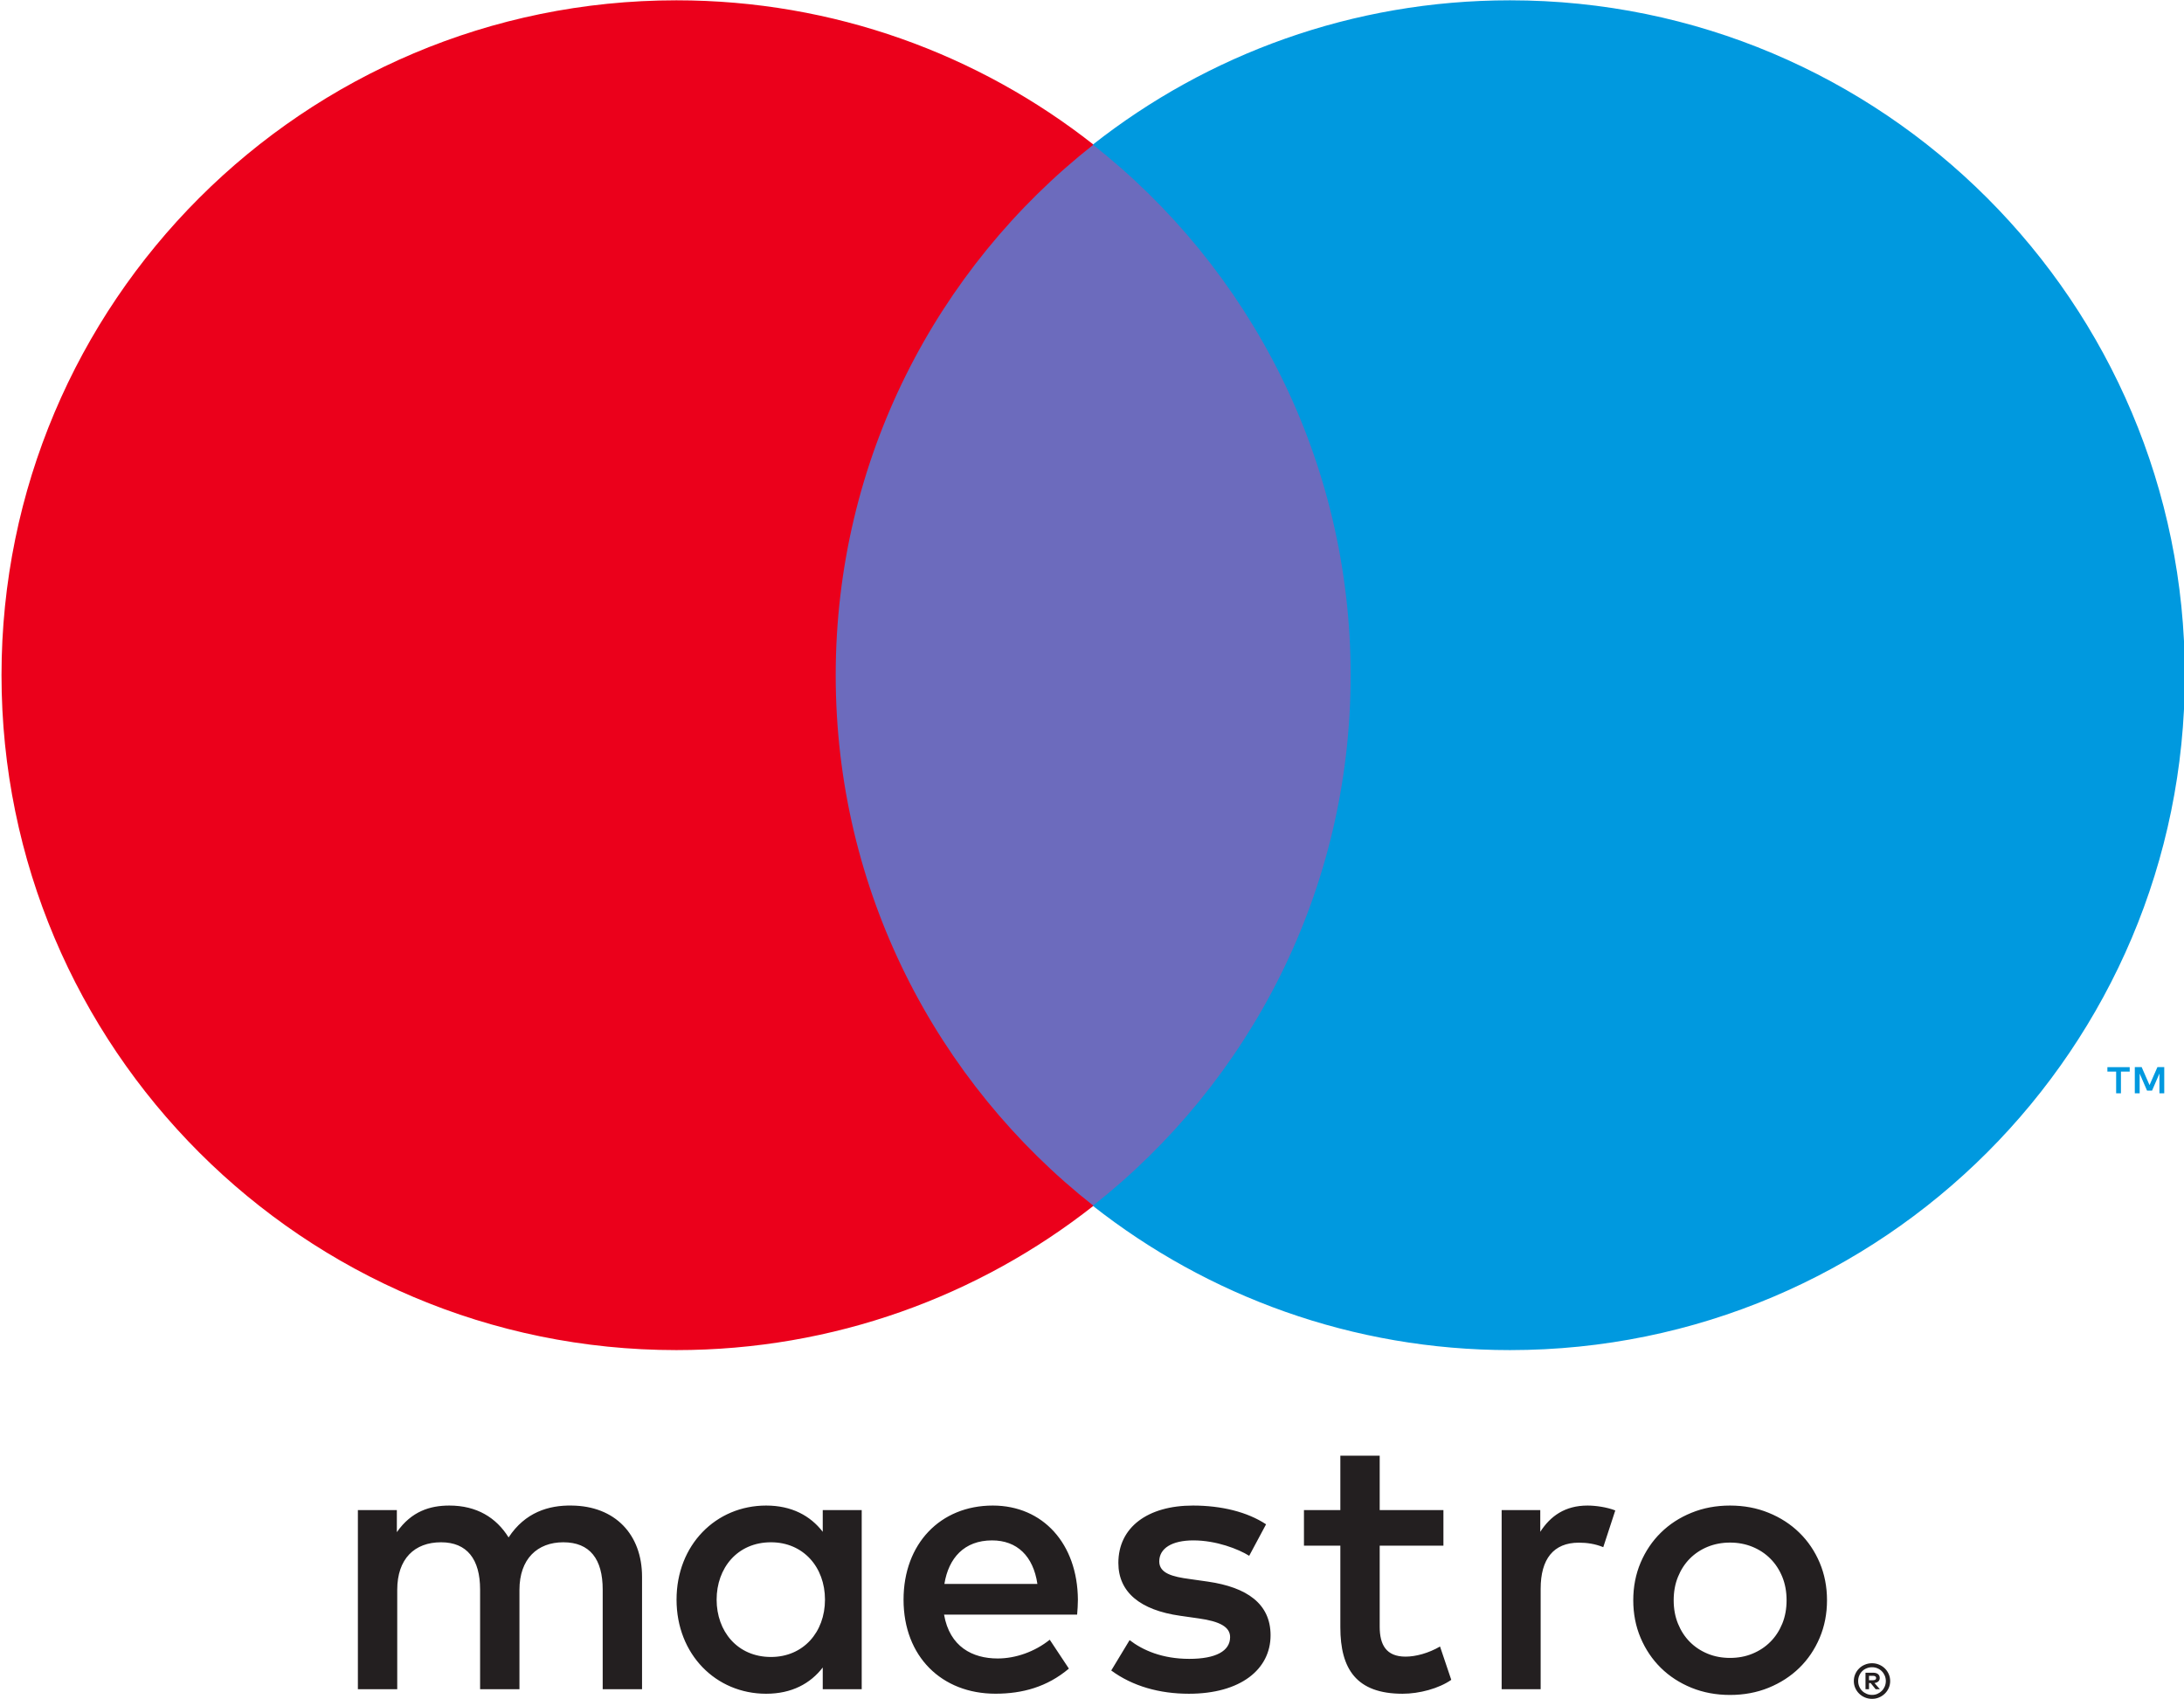
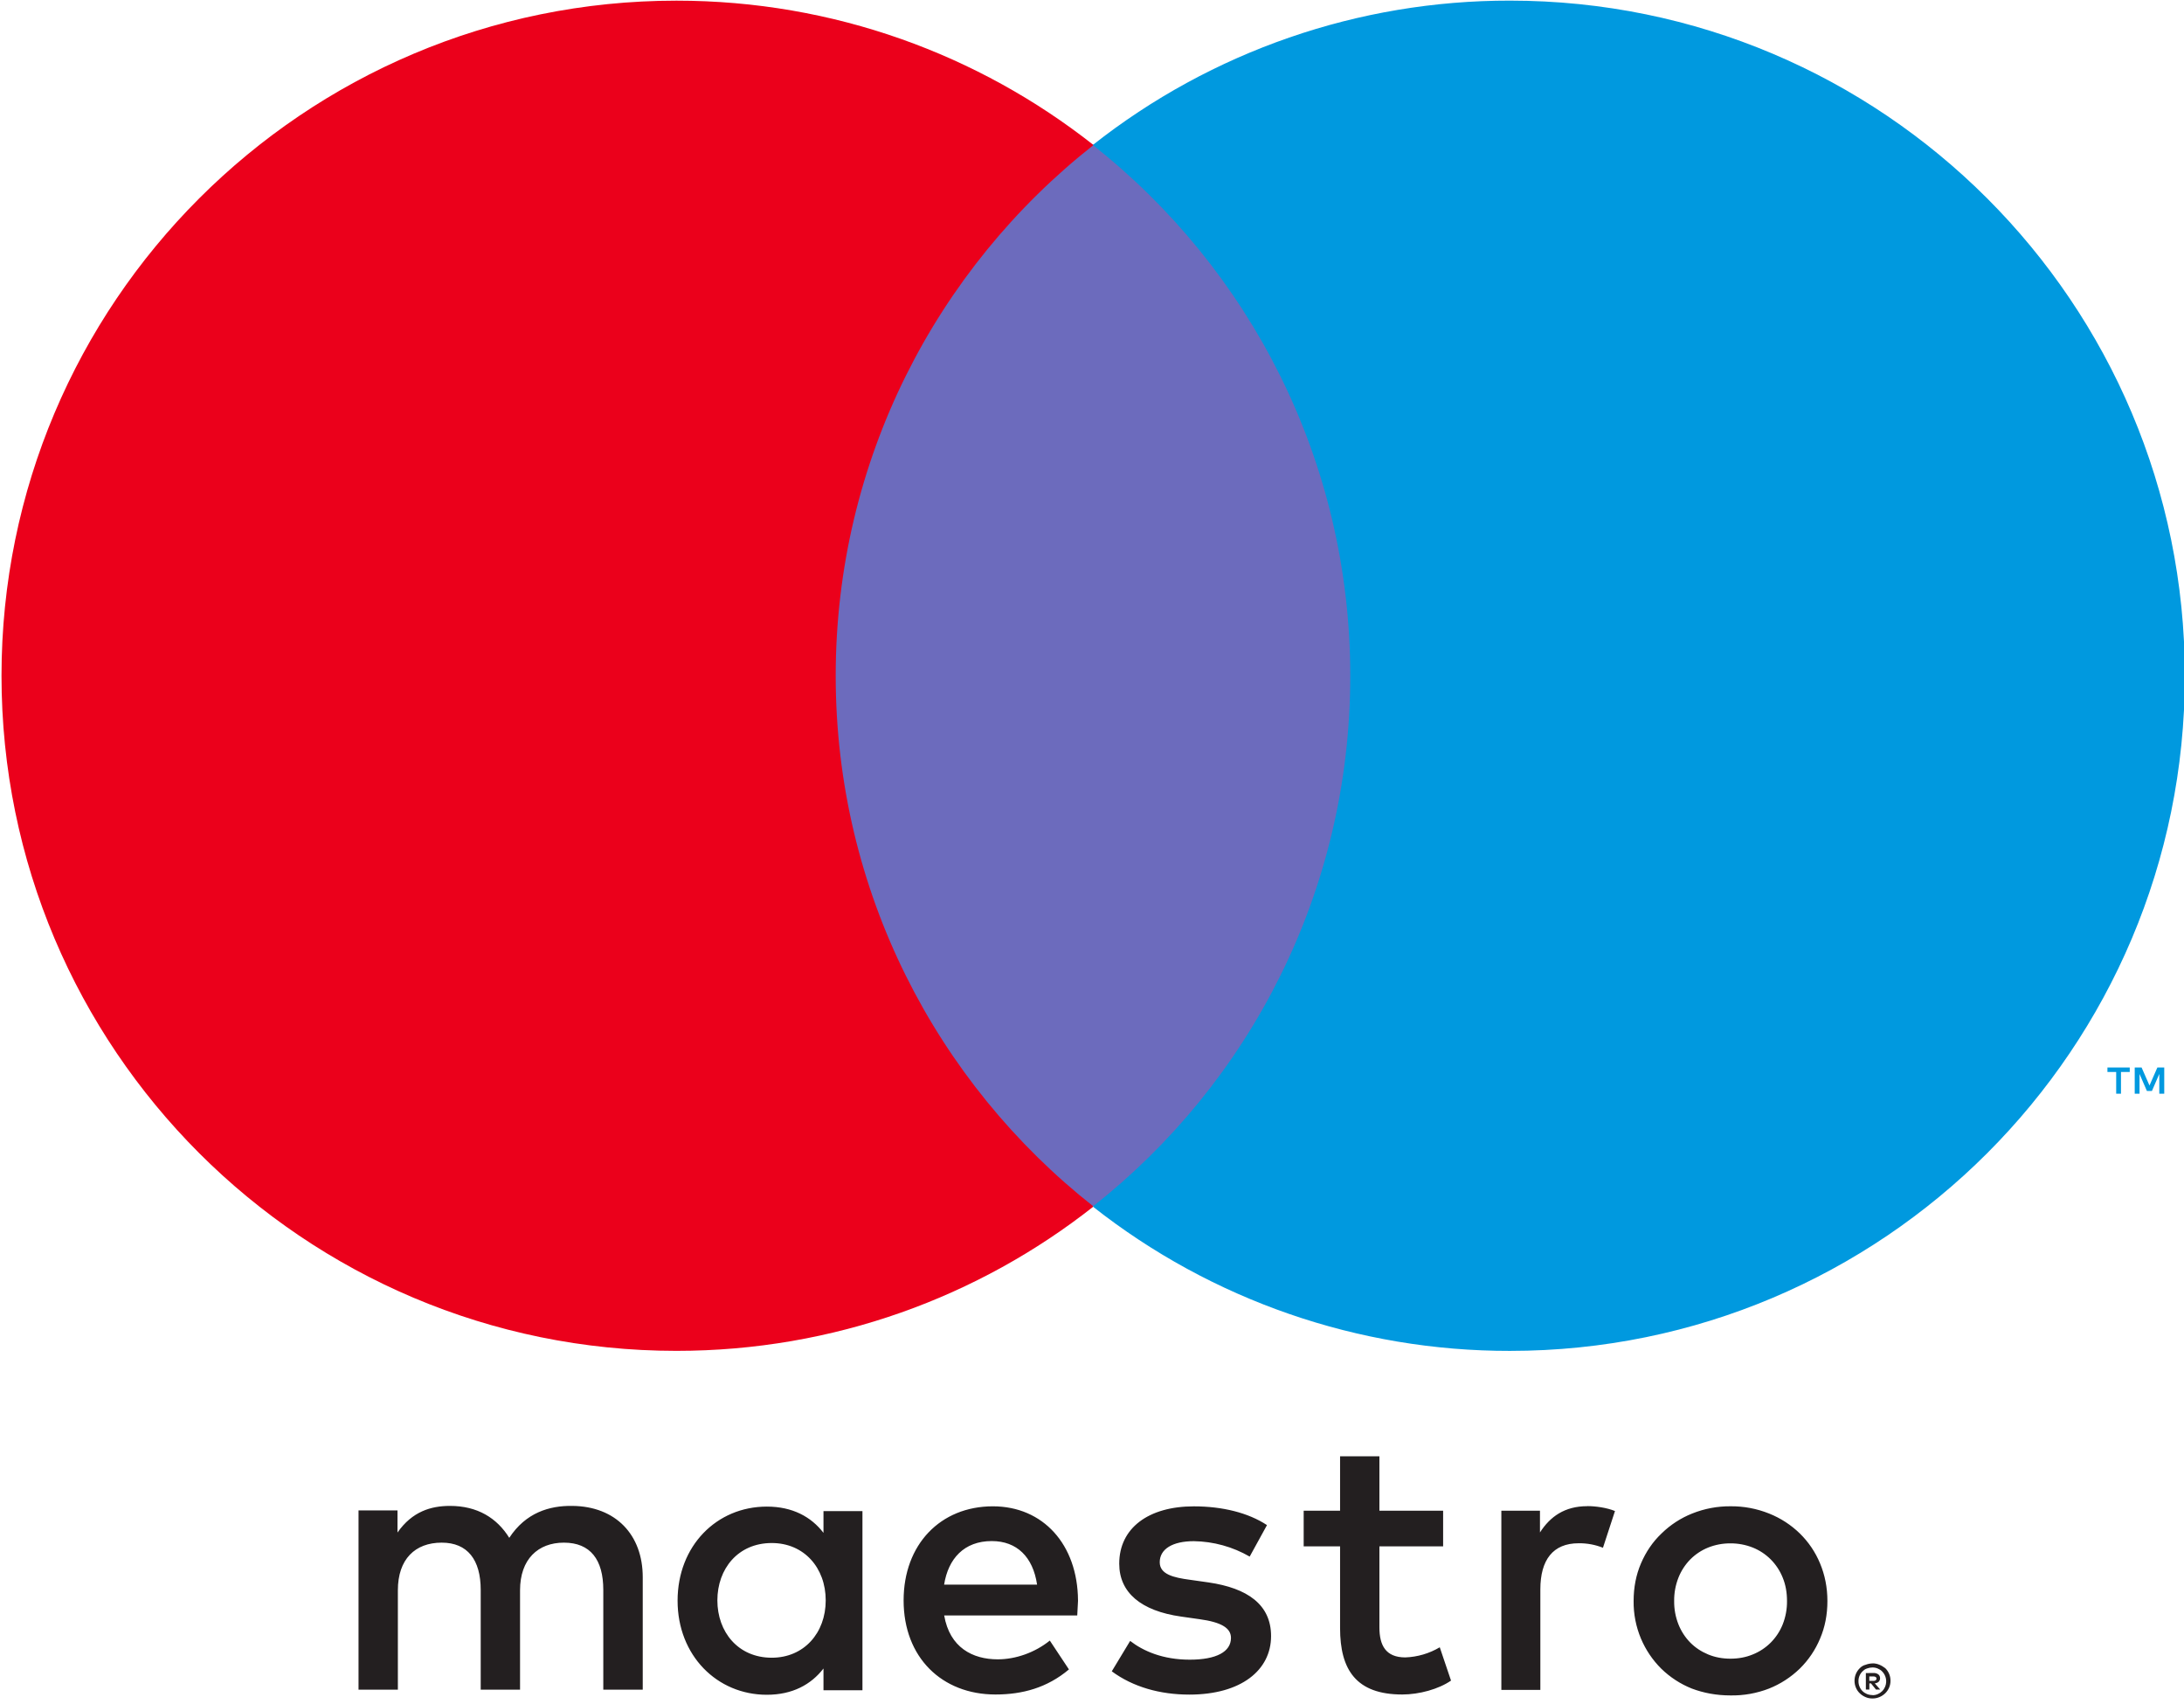
- <svg xmlns="http://www.w3.org/2000/svg" width="200" height="155.56" version="1.1">
-   <g transform="translate(-1837.7 -1267.9)">
-     <g transform="matrix(3.1437 0 0 3.1437 -1661.1 -866.42)">
-       <g transform="matrix(1.25 0 0 -1.25 1176 710.77)">
-         <path d="m0 0v0.61h-0.159l-0.184-0.419-0.183 0.419h-0.16v-0.61h0.113v0.46l0.172-0.397h0.117l0.172 0.398v-0.461zm-1.009 0v0.506h0.204v0.103h-0.52v-0.103h0.204v-0.506z" fill="#0099df" />
-       </g>
-       <path d="m1153.4 714.05h-17.202v-30.915h17.202z" fill="#6c6bbd" />
-       <g transform="matrix(1.25 0 0 -1.25 1137.3 698.59)">
-         <path d="m0 0c0 5.017 2.349 9.486 6.007 12.366-2.675 2.106-6.051 3.363-9.72 3.363-8.686 0-15.727-7.042-15.727-15.729s7.041-15.729 15.727-15.729c3.669 0 7.045 1.257 9.72 3.363-3.658 2.88-6.007 7.349-6.007 12.366" fill="#eb001b" />
-       </g>
-       <g transform="matrix(1.25 0 0 -1.25 1176.6 698.59)">
-         <path d="m0 0c0-8.687-7.041-15.729-15.727-15.729-3.669 0-7.045 1.257-9.721 3.363 3.659 2.88 6.008 7.349 6.008 12.366s-2.349 9.486-6.008 12.366c2.676 2.106 6.052 3.363 9.721 3.363 8.686 0 15.727-7.042 15.727-15.729" fill="#0099df" />
-       </g>
-       <g transform="matrix(1.25 0 0 -1.25 1159.2 722.78)">
-         <path d="m0 0c0.183 0 0.446-0.035 0.647-0.114l-0.28-0.856c-0.192 0.079-0.384 0.105-0.568 0.105-0.594 0-0.891-0.384-0.891-1.074v-2.342h-0.909v4.176h0.9v-0.507c0.236 0.367 0.577 0.612 1.101 0.612m-3.358-0.935h-1.485v-1.887c0-0.419 0.148-0.699 0.603-0.699 0.236 0 0.533 0.079 0.803 0.236l0.262-0.777c-0.288-0.201-0.742-0.324-1.135-0.324-1.075 0-1.45 0.577-1.45 1.547v1.904h-0.848v0.83h0.848v1.267h0.917v-1.267h1.485zm-11.629-0.891c0.097 0.603 0.463 1.014 1.11 1.014 0.585 0 0.961-0.367 1.057-1.014zm3.111-0.367c-9e-3 1.302-0.813 2.193-1.984 2.193-1.223 0-2.079-0.891-2.079-2.193 0-1.327 0.891-2.192 2.141-2.192 0.629 0 1.205 0.157 1.712 0.585l-0.446 0.673c-0.349-0.28-0.795-0.437-1.214-0.437-0.585 0-1.118 0.271-1.249 1.022h3.101c9e-3 0.114 0.018 0.227 0.018 0.349m3.992 1.022c-0.253 0.158-0.768 0.359-1.301 0.359-0.498 0-0.795-0.184-0.795-0.49 0-0.279 0.314-0.358 0.707-0.41l0.428-0.061c0.909-0.132 1.459-0.516 1.459-1.25 0-0.795-0.699-1.363-1.904-1.363-0.682 0-1.311 0.175-1.809 0.542l0.428 0.708c0.306-0.236 0.761-0.437 1.39-0.437 0.62 0 0.952 0.183 0.952 0.507 0 0.235-0.236 0.367-0.734 0.436l-0.428 0.061c-0.935 0.132-1.442 0.551-1.442 1.232 0 0.83 0.682 1.337 1.739 1.337 0.664 0 1.267-0.149 1.703-0.437zm11.205 0.308c-0.187 0-0.36-0.033-0.521-0.098-0.16-0.066-0.299-0.158-0.416-0.276s-0.209-0.26-0.276-0.425-0.1-0.347-0.1-0.545c0-0.199 0.033-0.38 0.1-0.545s0.159-0.307 0.276-0.425 0.256-0.21 0.416-0.276c0.161-0.066 0.334-0.098 0.521-0.098s0.361 0.032 0.521 0.098c0.161 0.066 0.301 0.158 0.418 0.276 0.119 0.118 0.211 0.26 0.279 0.425 0.067 0.165 0.1 0.346 0.1 0.545 0 0.198-0.033 0.38-0.1 0.545-0.068 0.165-0.16 0.307-0.279 0.425-0.117 0.118-0.257 0.21-0.418 0.276-0.16 0.065-0.334 0.098-0.521 0.098m0 0.863c0.324 0 0.624-0.056 0.9-0.169 0.276-0.112 0.515-0.267 0.716-0.464 0.202-0.197 0.359-0.43 0.473-0.698 0.114-0.269 0.171-0.561 0.171-0.876s-0.057-0.607-0.171-0.876c-0.114-0.268-0.271-0.502-0.473-0.699-0.201-0.197-0.44-0.351-0.716-0.464-0.276-0.112-0.576-0.168-0.9-0.168s-0.624 0.056-0.9 0.168c-0.276 0.113-0.513 0.267-0.713 0.464s-0.357 0.431-0.471 0.699c-0.114 0.269-0.171 0.561-0.171 0.876s0.057 0.607 0.171 0.876c0.114 0.268 0.271 0.501 0.471 0.698s0.437 0.352 0.713 0.464c0.276 0.113 0.576 0.169 0.9 0.169m-23.616-2.193c0 0.734 0.481 1.337 1.267 1.337 0.751 0 1.258-0.577 1.258-1.337s-0.507-1.336-1.258-1.336c-0.786 0-1.267 0.602-1.267 1.336m3.381 0v2.088h-0.908v-0.507c-0.289 0.376-0.725 0.612-1.319 0.612-1.171 0-2.088-0.917-2.088-2.193 0-1.275 0.917-2.193 2.088-2.193 0.594 0 1.03 0.236 1.319 0.612v-0.507h0.908zm-5.119-2.088v2.621c0 0.987-0.629 1.651-1.642 1.66-0.533 9e-3 -1.084-0.157-1.468-0.743-0.288 0.463-0.743 0.743-1.381 0.743-0.445 0-0.882-0.131-1.223-0.62v0.515h-0.908v-4.176h0.917v2.315c0 0.725 0.402 1.11 1.022 1.11 0.603 0 0.909-0.393 0.909-1.101v-2.324h0.917v2.315c0 0.725 0.42 1.11 1.022 1.11 0.621 0 0.918-0.393 0.918-1.101v-2.324z" fill="#231f20" />
-       </g>
-       <g transform="matrix(1.25 0 0 -1.25 1167.4 727.74)">
-         <path d="m0 0v-0.103h0.095c0.021 0 0.039 5e-3 0.051 0.013 0.013 8e-3 0.02 0.022 0.02 0.039s-7e-3 0.03-0.02 0.038c-0.012 9e-3 -0.03 0.013-0.051 0.013zm0.096 0.072c0.049 0 0.087-0.011 0.114-0.033s0.04-0.052 0.04-0.09c0-0.032-0.01-0.058-0.032-0.079-0.021-0.02-0.052-0.033-0.091-0.038l0.126-0.145h-0.098l-0.117 0.144h-0.038v-0.144h-0.082v0.385zm-0.025-0.517c0.045 0 0.087 8e-3 0.125 0.025 0.039 0.017 0.073 0.04 0.102 0.069s0.052 0.063 0.069 0.103c0.016 0.039 0.025 0.081 0.025 0.126s-9e-3 0.087-0.025 0.126c-0.017 0.039-0.04 0.074-0.069 0.103s-0.063 0.052-0.102 0.068c-0.038 0.017-0.08 0.025-0.125 0.025s-0.088-8e-3 -0.127-0.025c-0.04-0.016-0.075-0.039-0.104-0.068s-0.052-0.064-0.068-0.103c-0.017-0.039-0.025-0.081-0.025-0.126s8e-3 -0.087 0.025-0.126c0.016-0.04 0.039-0.074 0.068-0.103s0.064-0.052 0.104-0.069c0.039-0.017 0.082-0.025 0.127-0.025m0 0.738c0.059 0 0.113-0.011 0.164-0.033 0.052-0.021 0.096-0.051 0.135-0.089 0.038-0.037 0.068-0.081 0.09-0.132 0.022-0.05 0.033-0.104 0.033-0.161s-0.011-0.111-0.033-0.161-0.052-0.094-0.09-0.131c-0.039-0.038-0.083-0.068-0.135-0.09-0.051-0.022-0.105-0.033-0.164-0.033-0.06 0-0.115 0.011-0.167 0.033s-0.097 0.052-0.135 0.09c-0.038 0.037-0.068 0.081-0.09 0.131s-0.033 0.104-0.033 0.161 0.011 0.111 0.033 0.161c0.022 0.051 0.052 0.095 0.09 0.132 0.038 0.038 0.083 0.068 0.135 0.089 0.052 0.022 0.107 0.033 0.167 0.033" fill="#231f20" />
-       </g>
-     </g>
+ <svg xmlns="http://www.w3.org/2000/svg" width="200" height="156">
+   <g transform="matrix(3.1437 0 0 3.1437 -3498.8 -2134.32)">
+     <path d="M1176 710.77v-.763h-.2l-.23.524-.23-.524h-.2v.763h.14v-.575l.215.496h.146l.215-.497v.576zm-1.26 0v-.633h.255v-.13h-.65v.13h.255v.633z" fill="#0099df" />
+     <path d="m1153.4 714.05h-17.202v-30.915h17.202z" fill="#6c6bbd" />
+     <path d="M1137.3 698.6c0-6.27 2.936-11.857 7.51-15.457-3.344-2.633-7.564-4.204-12.15-4.204-10.858 0-19.66 8.803-19.66 19.66s8.8 19.66 19.66 19.66c4.586 0 8.806-1.57 12.15-4.204-4.572-3.6-7.51-9.186-7.51-15.457" fill="#eb001b" />
+     <path d="M1176.6 698.6c0 10.86-8.8 19.66-19.66 19.66a19.58 19.58 0 0 1-12.151-4.204c4.574-3.6 7.5-9.186 7.5-15.457s-2.936-11.857-7.5-15.457a19.58 19.58 0 0 1 12.151-4.204c10.858 0 19.66 8.803 19.66 19.66" fill="#0099df" />
+     <path d="M1159.2 722.78c.23 0 .557.044.8.143l-.35 1.07a1.84 1.84 0 0 0-.71-.131c-.743 0-1.114.48-1.114 1.343v2.928h-1.136v-5.22h1.125v.634c.295-.46.72-.765 1.376-.765m-4.197 1.17h-1.856v2.36c0 .524.185.874.754.874a2.11 2.11 0 0 0 1.004-.295l.328.97c-.36.25-.928.405-1.42.405-1.344 0-1.812-.72-1.812-1.934v-2.38h-1.06v-1.038h1.06v-1.584h1.146v1.584h1.856zm-14.536 1.114c.12-.754.58-1.268 1.388-1.268.73 0 1.2.46 1.32 1.268zm3.9.46c-.01-1.628-1.016-2.74-2.48-2.74-1.53 0-2.6 1.114-2.6 2.74 0 1.66 1.114 2.74 2.676 2.74.786 0 1.506-.196 2.14-.73l-.557-.84c-.436.35-.994.546-1.517.546-.73 0-1.398-.34-1.56-1.278h3.876l.023-.436m5-1.278a3.35 3.35 0 0 0-1.626-.449c-.622 0-.994.23-.994.613 0 .35.392.447.884.512l.535.076c1.136.165 1.824.645 1.824 1.563 0 .994-.874 1.704-2.38 1.704-.852 0-1.64-.22-2.26-.678l.535-.885c.382.295.95.546 1.737.546.775 0 1.2-.23 1.2-.634 0-.294-.295-.46-.917-.545l-.535-.076c-1.17-.165-1.803-.7-1.803-1.54 0-1.038.852-1.67 2.174-1.67.83 0 1.584.186 2.13.546zm14.006-.385a1.72 1.72 0 0 0-.651.122 1.56 1.56 0 0 0-.52.345 1.6 1.6 0 0 0-.345.531 1.79 1.79 0 0 0-.125.68 1.79 1.79 0 0 0 .125.681 1.6 1.6 0 0 0 .345.531c.146.147.32.262.52.345s.418.123.65.123.45-.04.65-.123a1.56 1.56 0 0 0 .523-.345 1.59 1.59 0 0 0 .349-.531 1.79 1.79 0 0 0 .125-.681c0-.247-.04-.475-.125-.68a1.59 1.59 0 0 0-.349-.531 1.56 1.56 0 0 0-.523-.345 1.74 1.74 0 0 0-.65-.122m0-1.08a2.94 2.94 0 0 1 1.125.211 2.73 2.73 0 0 1 .895.58 2.62 2.62 0 0 1 .59.873c.14.335.214.7.214 1.095s-.07.76-.214 1.095a2.66 2.66 0 0 1-.591.874 2.75 2.75 0 0 1-.895.58 2.96 2.96 0 0 1-1.125.2c-.405 0-.78-.07-1.125-.2a2.72 2.72 0 0 1-.891-.58 2.73 2.73 0 0 1-.59-.874 2.74 2.74 0 0 1-.214-1.095c0-.395.07-.76.214-1.095s.34-.626.6-.873a2.7 2.7 0 0 1 .891-.58 2.94 2.94 0 0 1 1.125-.211m-29.52 2.74c0-.918.6-1.67 1.584-1.67.94 0 1.572.72 1.572 1.67s-.634 1.67-1.572 1.67c-.982 0-1.584-.752-1.584-1.67m4.226 0v-2.6h-1.135v.634c-.36-.47-.906-.765-1.65-.765-1.464 0-2.6 1.146-2.6 2.74s1.146 2.74 2.6 2.74c.743 0 1.287-.295 1.65-.765v.634h1.135zm-6.4 2.6v-3.276c0-1.234-.786-2.064-2.053-2.075-.666-.01-1.355.196-1.835.93-.36-.58-.93-.93-1.726-.93-.556 0-1.102.164-1.53.775v-.644h-1.135v5.22h1.146v-2.894c0-.906.502-1.387 1.277-1.387.754 0 1.136.5 1.136 1.376v2.905h1.146v-2.894c0-.906.525-1.387 1.277-1.387.776 0 1.148.5 1.148 1.376v2.905zm35.73-.385v.13h.12c.026 0 .05-.006.064-.016a.06.06 0 0 0 .025-.05c0-.023-.01-.038-.025-.048s-.037-.016-.064-.016zm.12-.1a.22.22 0 0 1 .143.041c.034.028.05.065.05.113 0 .04-.013.072-.04.1s-.065.04-.114.048l.158.18h-.123l-.146-.18h-.047v.18h-.102v-.48zm-.03.646a.38.38 0 0 0 .156-.031.41.41 0 0 0 .128-.086.4.4 0 0 0 .086-.129.41.41 0 0 0-.086-.445c-.036-.038-.08-.065-.128-.085a.38.38 0 0 0-.156-.031.47.47 0 0 0-.16.03c-.06.02-.094.05-.13.085a.39.39 0 0 0-.116.286.39.39 0 0 0 .031.157.38.38 0 0 0 .085.129c.036.036.08.065.13.086s.102.03.16.03m0-.923a.51.51 0 0 1 .205.041c.065.026.12.064.17.1a.51.51 0 0 1 .112.165c.027.063.04.13.04.2a.51.51 0 0 1-.04.2c-.026.06-.065.118-.112.164a.54.54 0 0 1-.169.112.51.51 0 0 1-.205.041c-.075 0-.144-.014-.2-.04a.53.53 0 0 1-.17-.112c-.05-.047-.085-.1-.112-.164s-.04-.13-.04-.2a.51.51 0 0 1 .152-.365c.047-.048.104-.085.17-.1a.58.58 0 0 1 .21-.04" fill="#231f20" />
  </g>
</svg>
